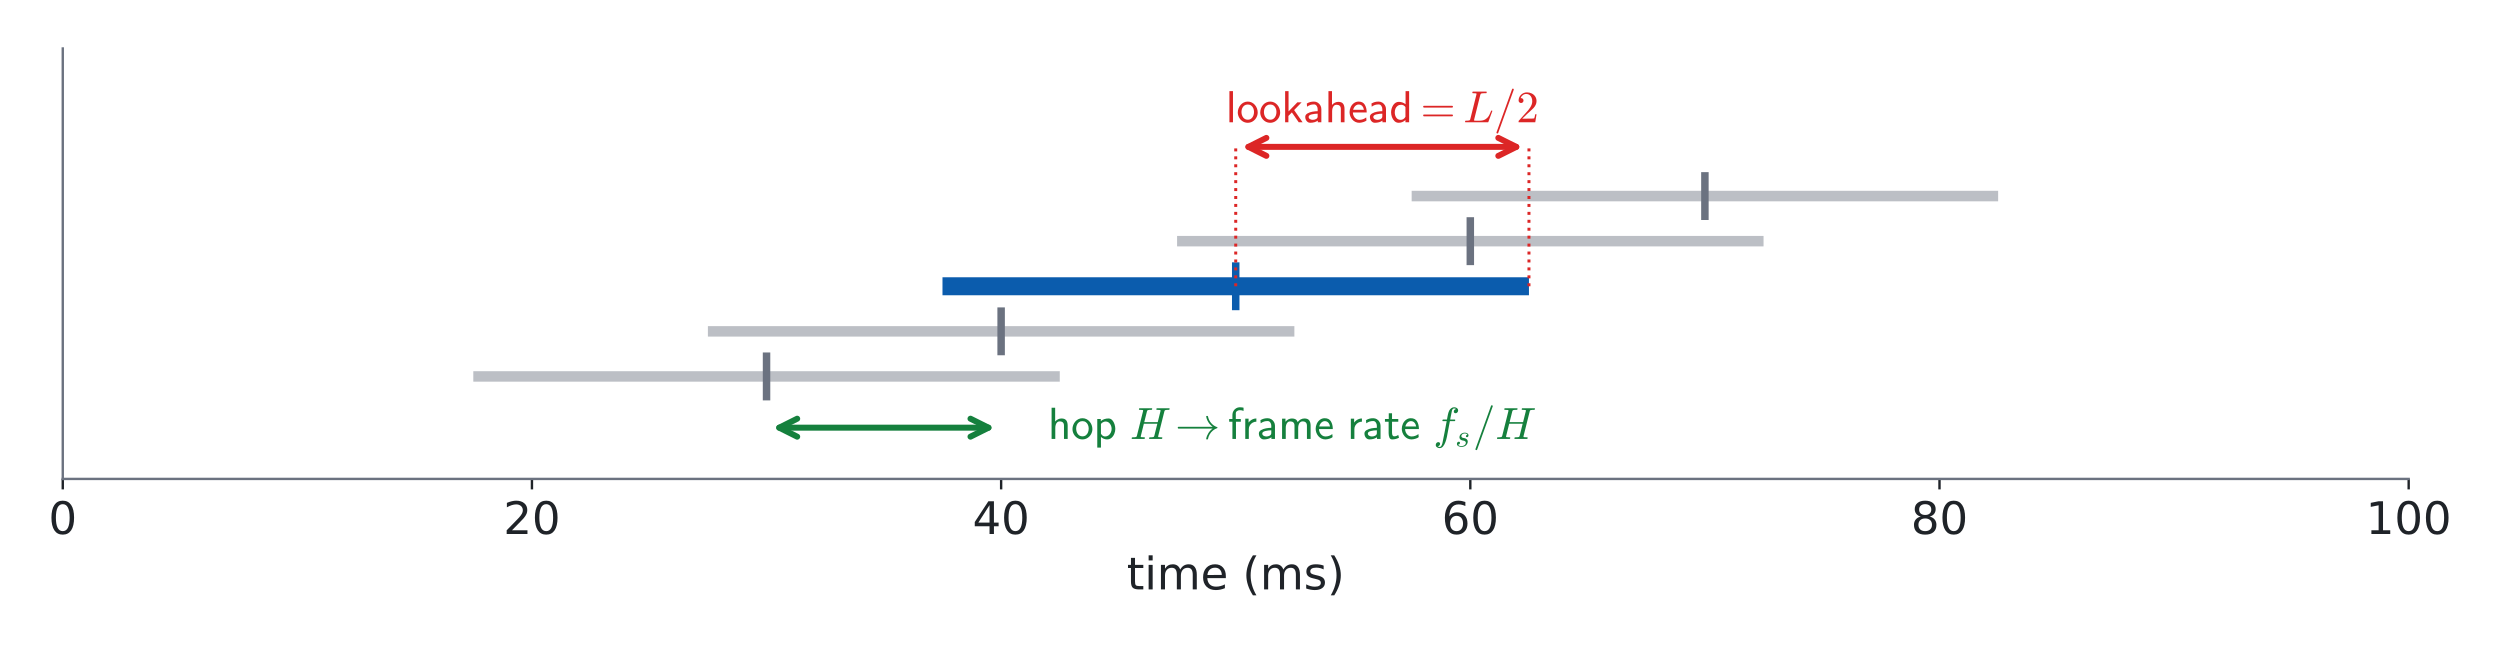
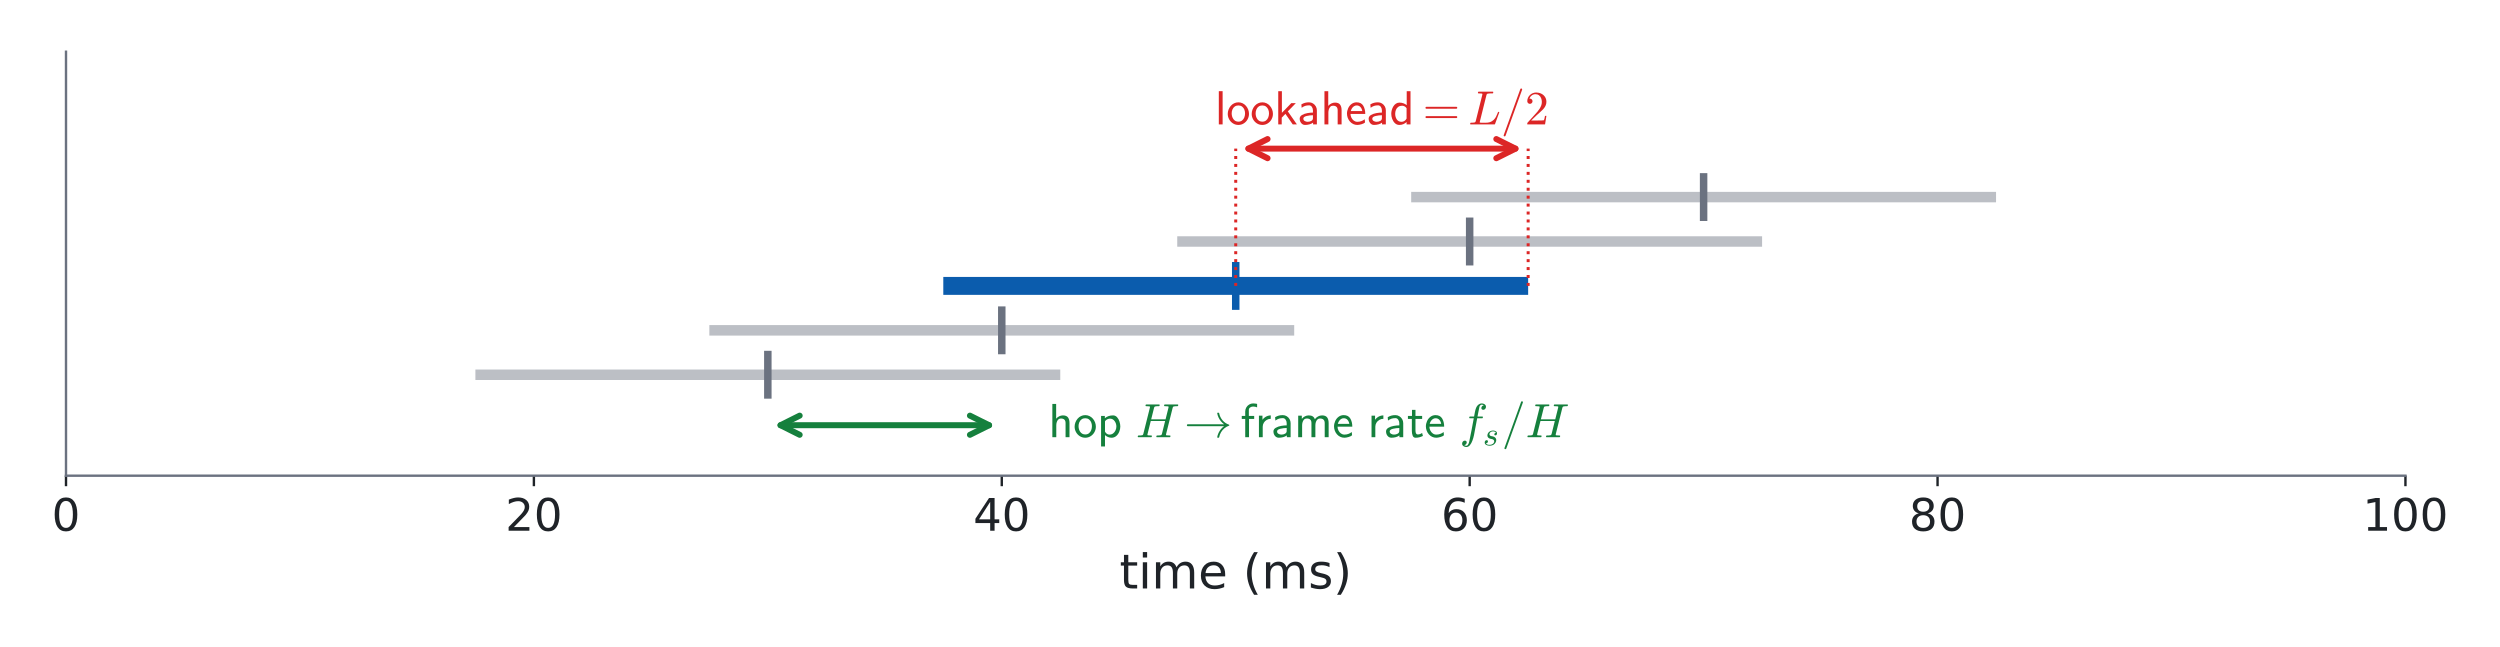
<svg xmlns="http://www.w3.org/2000/svg" xmlns:xlink="http://www.w3.org/1999/xlink" width="835.2pt" height="216pt" viewBox="0 0 835.2 216" version="1.1">
  <defs>
    <style type="text/css">*{stroke-linejoin: round; stroke-linecap: butt}</style>
  </defs>
  <g id="figure_1">
    <g id="patch_1">
      <path d="M 0 216  L 835.2 216  L 835.2 0  L 0 0  L 0 216  z " style="fill: none" />
    </g>
    <g id="axes_1">
      <g id="patch_2">
-         <path d="M 20.97 160  L 804.69 160  L 804.69 16.2  L 20.97 16.2  L 20.97 160  z " style="fill: none" />
+         <path d="M 22.05 158.92  L 803.61 158.92  L 803.61 17.28  L 22.05 17.28  L 22.05 158.92  z " style="fill: none" />
      </g>
      <g id="matplotlib.axis_1">
        <g id="xtick_1">
          <g id="line2d_1">
            <defs>
              <path id="m7ff25acc16" d="M 0 0  L 0 3.5  " style="stroke: #1f2328; stroke-width: 0.8" />
            </defs>
            <g>
-               <use xlink:href="#m7ff25acc16" x="20.97" y="160" style="fill: #1f2328; stroke: #1f2328; stroke-width: 0.8" />
+               <use xlink:href="#m7ff25acc16" x="22.05" y="158.92" style="fill: #1f2328; stroke: #1f2328; stroke-width: 0.8" />
            </g>
          </g>
          <g id="text_1">
-             <g style="fill: #1f2328" transform="translate(16.19813 178.3977) scale(0.15 -0.15)">
+             <g style="fill: #1f2328" transform="translate(17.27812 177.3177) scale(0.15 -0.15)">
              <defs>
                <path id="DejaVuSans-30" d="M 2034 4250  Q 1547 4250 1301 3770  Q 1056 3291 1056 2328  Q 1056 1369 1301 889  Q 1547 409 2034 409  Q 2525 409 2770 889  Q 3016 1369 3016 2328  Q 3016 3291 2770 3770  Q 2525 4250 2034 4250  z M 2034 4750  Q 2819 4750 3233 4129  Q 3647 3509 3647 2328  Q 3647 1150 3233 529  Q 2819 -91 2034 -91  Q 1250 -91 836 529  Q 422 1150 422 2328  Q 422 3509 836 4129  Q 1250 4750 2034 4750  z " transform="scale(0.015625)" />
              </defs>
              <use xlink:href="#DejaVuSans-30" />
            </g>
          </g>
        </g>
        <g id="xtick_2">
          <g id="line2d_2">
            <g>
-               <use xlink:href="#m7ff25acc16" x="177.714" y="160" style="fill: #1f2328; stroke: #1f2328; stroke-width: 0.8" />
+               <use xlink:href="#m7ff25acc16" x="178.362" y="158.92" style="fill: #1f2328; stroke: #1f2328; stroke-width: 0.8" />
            </g>
          </g>
          <g id="text_2">
-             <g style="fill: #1f2328" transform="translate(168.1703 178.3977) scale(0.15 -0.15)">
+             <g style="fill: #1f2328" transform="translate(168.8183 177.3177) scale(0.15 -0.15)">
              <defs>
                <path id="DejaVuSans-32" d="M 1228 531  L 3431 531  L 3431 0  L 469 0  L 469 531  Q 828 903 1448 1529  Q 2069 2156 2228 2338  Q 2531 2678 2651 2914  Q 2772 3150 2772 3378  Q 2772 3750 2511 3984  Q 2250 4219 1831 4219  Q 1534 4219 1204 4116  Q 875 4013 500 3803  L 500 4441  Q 881 4594 1212 4672  Q 1544 4750 1819 4750  Q 2544 4750 2975 4387  Q 3406 4025 3406 3419  Q 3406 3131 3298 2873  Q 3191 2616 2906 2266  Q 2828 2175 2409 1742  Q 1991 1309 1228 531  z " transform="scale(0.015625)" />
              </defs>
              <use xlink:href="#DejaVuSans-32" />
              <use xlink:href="#DejaVuSans-30" transform="translate(63.62305 0)" />
            </g>
          </g>
        </g>
        <g id="xtick_3">
          <g id="line2d_3">
            <g>
-               <use xlink:href="#m7ff25acc16" x="334.458" y="160" style="fill: #1f2328; stroke: #1f2328; stroke-width: 0.8" />
+               <use xlink:href="#m7ff25acc16" x="334.674" y="158.92" style="fill: #1f2328; stroke: #1f2328; stroke-width: 0.8" />
            </g>
          </g>
          <g id="text_3">
-             <g style="fill: #1f2328" transform="translate(324.9142 178.3977) scale(0.15 -0.15)">
+             <g style="fill: #1f2328" transform="translate(325.1302 177.3177) scale(0.15 -0.15)">
              <defs>
                <path id="DejaVuSans-34" d="M 2419 4116  L 825 1625  L 2419 1625  L 2419 4116  z M 2253 4666  L 3047 4666  L 3047 1625  L 3713 1625  L 3713 1100  L 3047 1100  L 3047 0  L 2419 0  L 2419 1100  L 313 1100  L 313 1709  L 2253 4666  z " transform="scale(0.015625)" />
              </defs>
              <use xlink:href="#DejaVuSans-34" />
              <use xlink:href="#DejaVuSans-30" transform="translate(63.62305 0)" />
            </g>
          </g>
        </g>
        <g id="xtick_4">
          <g id="line2d_4">
            <g>
-               <use xlink:href="#m7ff25acc16" x="491.202" y="160" style="fill: #1f2328; stroke: #1f2328; stroke-width: 0.8" />
+               <use xlink:href="#m7ff25acc16" x="490.986" y="158.92" style="fill: #1f2328; stroke: #1f2328; stroke-width: 0.8" />
            </g>
          </g>
          <g id="text_4">
-             <g style="fill: #1f2328" transform="translate(481.6583 178.3977) scale(0.15 -0.15)">
+             <g style="fill: #1f2328" transform="translate(481.4423 177.3177) scale(0.15 -0.15)">
              <defs>
                <path id="DejaVuSans-36" d="M 2113 2584  Q 1688 2584 1439 2293  Q 1191 2003 1191 1497  Q 1191 994 1439 701  Q 1688 409 2113 409  Q 2538 409 2786 701  Q 3034 994 3034 1497  Q 3034 2003 2786 2293  Q 2538 2584 2113 2584  z M 3366 4563  L 3366 3988  Q 3128 4100 2886 4159  Q 2644 4219 2406 4219  Q 1781 4219 1451 3797  Q 1122 3375 1075 2522  Q 1259 2794 1537 2939  Q 1816 3084 2150 3084  Q 2853 3084 3261 2657  Q 3669 2231 3669 1497  Q 3669 778 3244 343  Q 2819 -91 2113 -91  Q 1303 -91 875 529  Q 447 1150 447 2328  Q 447 3434 972 4092  Q 1497 4750 2381 4750  Q 2619 4750 2861 4703  Q 3103 4656 3366 4563  z " transform="scale(0.015625)" />
              </defs>
              <use xlink:href="#DejaVuSans-36" />
              <use xlink:href="#DejaVuSans-30" transform="translate(63.62305 0)" />
            </g>
          </g>
        </g>
        <g id="xtick_5">
          <g id="line2d_5">
            <g>
-               <use xlink:href="#m7ff25acc16" x="647.946" y="160" style="fill: #1f2328; stroke: #1f2328; stroke-width: 0.8" />
+               <use xlink:href="#m7ff25acc16" x="647.298" y="158.92" style="fill: #1f2328; stroke: #1f2328; stroke-width: 0.8" />
            </g>
          </g>
          <g id="text_5">
-             <g style="fill: #1f2328" transform="translate(638.4022 178.3977) scale(0.15 -0.15)">
+             <g style="fill: #1f2328" transform="translate(637.7542 177.3177) scale(0.15 -0.15)">
              <defs>
                <path id="DejaVuSans-38" d="M 2034 2216  Q 1584 2216 1326 1975  Q 1069 1734 1069 1313  Q 1069 891 1326 650  Q 1584 409 2034 409  Q 2484 409 2743 651  Q 3003 894 3003 1313  Q 3003 1734 2745 1975  Q 2488 2216 2034 2216  z M 1403 2484  Q 997 2584 770 2862  Q 544 3141 544 3541  Q 544 4100 942 4425  Q 1341 4750 2034 4750  Q 2731 4750 3128 4425  Q 3525 4100 3525 3541  Q 3525 3141 3298 2862  Q 3072 2584 2669 2484  Q 3125 2378 3379 2068  Q 3634 1759 3634 1313  Q 3634 634 3220 271  Q 2806 -91 2034 -91  Q 1263 -91 848 271  Q 434 634 434 1313  Q 434 1759 690 2068  Q 947 2378 1403 2484  z M 1172 3481  Q 1172 3119 1398 2916  Q 1625 2713 2034 2713  Q 2441 2713 2670 2916  Q 2900 3119 2900 3481  Q 2900 3844 2670 4047  Q 2441 4250 2034 4250  Q 1625 4250 1398 4047  Q 1172 3844 1172 3481  z " transform="scale(0.015625)" />
              </defs>
              <use xlink:href="#DejaVuSans-38" />
              <use xlink:href="#DejaVuSans-30" transform="translate(63.62305 0)" />
            </g>
          </g>
        </g>
        <g id="xtick_6">
          <g id="line2d_6">
            <g>
-               <use xlink:href="#m7ff25acc16" x="804.69" y="160" style="fill: #1f2328; stroke: #1f2328; stroke-width: 0.8" />
+               <use xlink:href="#m7ff25acc16" x="803.61" y="158.92" style="fill: #1f2328; stroke: #1f2328; stroke-width: 0.8" />
            </g>
          </g>
          <g id="text_6">
-             <g style="fill: #1f2328" transform="translate(790.3744 178.3977) scale(0.15 -0.15)">
+             <g style="fill: #1f2328" transform="translate(789.2944 177.3177) scale(0.15 -0.15)">
              <defs>
                <path id="DejaVuSans-31" d="M 794 531  L 1825 531  L 1825 4091  L 703 3866  L 703 4441  L 1819 4666  L 2450 4666  L 2450 531  L 3481 531  L 3481 0  L 794 0  L 794 531  z " transform="scale(0.015625)" />
              </defs>
              <use xlink:href="#DejaVuSans-31" />
              <use xlink:href="#DejaVuSans-30" transform="translate(63.62305 0)" />
              <use xlink:href="#DejaVuSans-30" transform="translate(127.2461 0)" />
            </g>
          </g>
        </g>
        <g id="text_7">
-           <g style="fill: #1f2328" transform="translate(376.4374 196.9148) scale(0.15 -0.15)">
+           <g style="fill: #1f2328" transform="translate(374.0113 196.5947) scale(0.16 -0.16)">
            <defs>
              <path id="DejaVuSans-74" d="M 1172 4494  L 1172 3500  L 2356 3500  L 2356 3053  L 1172 3053  L 1172 1153  Q 1172 725 1289 603  Q 1406 481 1766 481  L 2356 481  L 2356 0  L 1766 0  Q 1100 0 847 248  Q 594 497 594 1153  L 594 3053  L 172 3053  L 172 3500  L 594 3500  L 594 4494  L 1172 4494  z " transform="scale(0.015625)" />
              <path id="DejaVuSans-69" d="M 603 3500  L 1178 3500  L 1178 0  L 603 0  L 603 3500  z M 603 4863  L 1178 4863  L 1178 4134  L 603 4134  L 603 4863  z " transform="scale(0.015625)" />
              <path id="DejaVuSans-6d" d="M 3328 2828  Q 3544 3216 3844 3400  Q 4144 3584 4550 3584  Q 5097 3584 5394 3201  Q 5691 2819 5691 2113  L 5691 0  L 5113 0  L 5113 2094  Q 5113 2597 4934 2840  Q 4756 3084 4391 3084  Q 3944 3084 3684 2787  Q 3425 2491 3425 1978  L 3425 0  L 2847 0  L 2847 2094  Q 2847 2600 2669 2842  Q 2491 3084 2119 3084  Q 1678 3084 1418 2786  Q 1159 2488 1159 1978  L 1159 0  L 581 0  L 581 3500  L 1159 3500  L 1159 2956  Q 1356 3278 1631 3431  Q 1906 3584 2284 3584  Q 2666 3584 2933 3390  Q 3200 3197 3328 2828  z " transform="scale(0.015625)" />
              <path id="DejaVuSans-65" d="M 3597 1894  L 3597 1613  L 953 1613  Q 991 1019 1311 708  Q 1631 397 2203 397  Q 2534 397 2845 478  Q 3156 559 3463 722  L 3463 178  Q 3153 47 2828 -22  Q 2503 -91 2169 -91  Q 1331 -91 842 396  Q 353 884 353 1716  Q 353 2575 817 3079  Q 1281 3584 2069 3584  Q 2775 3584 3186 3129  Q 3597 2675 3597 1894  z M 3022 2063  Q 3016 2534 2758 2815  Q 2500 3097 2075 3097  Q 1594 3097 1305 2825  Q 1016 2553 972 2059  L 3022 2063  z " transform="scale(0.015625)" />
              <path id="DejaVuSans-20" transform="scale(0.015625)" />
              <path id="DejaVuSans-28" d="M 1984 4856  Q 1566 4138 1362 3434  Q 1159 2731 1159 2009  Q 1159 1288 1364 580  Q 1569 -128 1984 -844  L 1484 -844  Q 1016 -109 783 600  Q 550 1309 550 2009  Q 550 2706 781 3412  Q 1013 4119 1484 4856  L 1984 4856  z " transform="scale(0.015625)" />
              <path id="DejaVuSans-73" d="M 2834 3397  L 2834 2853  Q 2591 2978 2328 3040  Q 2066 3103 1784 3103  Q 1356 3103 1142 2972  Q 928 2841 928 2578  Q 928 2378 1081 2264  Q 1234 2150 1697 2047  L 1894 2003  Q 2506 1872 2764 1633  Q 3022 1394 3022 966  Q 3022 478 2636 193  Q 2250 -91 1575 -91  Q 1294 -91 989 -36  Q 684 19 347 128  L 347 722  Q 666 556 975 473  Q 1284 391 1588 391  Q 1994 391 2212 530  Q 2431 669 2431 922  Q 2431 1156 2273 1281  Q 2116 1406 1581 1522  L 1381 1569  Q 847 1681 609 1914  Q 372 2147 372 2553  Q 372 3047 722 3315  Q 1072 3584 1716 3584  Q 2034 3584 2315 3537  Q 2597 3491 2834 3397  z " transform="scale(0.015625)" />
              <path id="DejaVuSans-29" d="M 513 4856  L 1013 4856  Q 1481 4119 1714 3412  Q 1947 2706 1947 2009  Q 1947 1309 1714 600  Q 1481 -109 1013 -844  L 513 -844  Q 928 -128 1133 580  Q 1338 1288 1338 2009  Q 1338 2731 1133 3434  Q 928 4138 513 4856  z " transform="scale(0.015625)" />
            </defs>
            <use xlink:href="#DejaVuSans-74" />
            <use xlink:href="#DejaVuSans-69" transform="translate(39.20898 0)" />
            <use xlink:href="#DejaVuSans-6d" transform="translate(66.99219 0)" />
            <use xlink:href="#DejaVuSans-65" transform="translate(164.4043 0)" />
            <use xlink:href="#DejaVuSans-20" transform="translate(225.9277 0)" />
            <use xlink:href="#DejaVuSans-28" transform="translate(257.7148 0)" />
            <use xlink:href="#DejaVuSans-6d" transform="translate(296.7285 0)" />
            <use xlink:href="#DejaVuSans-73" transform="translate(394.1406 0)" />
            <use xlink:href="#DejaVuSans-29" transform="translate(446.2402 0)" />
          </g>
        </g>
      </g>
      <g id="matplotlib.axis_2" />
      <g id="line2d_7">
-         <path d="M 158.121 125.762  L 354.051 125.762  " clip-path="url(#p7c90dba8c5)" style="fill: none; stroke: #6b7280; stroke-opacity: 0.45; stroke-width: 3.5" />
+         <path d="M 158.823 125.196  L 354.213 125.196  " clip-path="url(#pe30ee10fc8)" style="fill: none; stroke: #6b7280; stroke-opacity: 0.45; stroke-width: 3.5" />
      </g>
      <g id="line2d_8">
        <defs>
          <path id="m7f45f62693" d="M 0 8  L 0 -8  " style="stroke: #6b7280; stroke-width: 2.5" />
        </defs>
-         <g clip-path="url(#p7c90dba8c5)">
-           <use xlink:href="#m7f45f62693" x="256.086" y="125.762" style="fill: #6b7280; stroke: #6b7280; stroke-width: 2.5" />
+         <g clip-path="url(#pe30ee10fc8)">
+           <use xlink:href="#m7f45f62693" x="256.518" y="125.196" style="fill: #6b7280; stroke: #6b7280; stroke-width: 2.5" />
        </g>
      </g>
      <g id="line2d_9">
-         <path d="M 236.493 110.697  L 432.423 110.697  " clip-path="url(#p7c90dba8c5)" style="fill: none; stroke: #6b7280; stroke-opacity: 0.45; stroke-width: 3.5" />
+         <path d="M 236.979 110.358  L 432.369 110.358  " clip-path="url(#pe30ee10fc8)" style="fill: none; stroke: #6b7280; stroke-opacity: 0.45; stroke-width: 3.5" />
      </g>
      <g id="line2d_10">
-         <g clip-path="url(#p7c90dba8c5)">
-           <use xlink:href="#m7f45f62693" x="334.458" y="110.697" style="fill: #6b7280; stroke: #6b7280; stroke-width: 2.5" />
+         <g clip-path="url(#pe30ee10fc8)">
+           <use xlink:href="#m7f45f62693" x="334.674" y="110.358" style="fill: #6b7280; stroke: #6b7280; stroke-width: 2.5" />
        </g>
      </g>
      <g id="line2d_11">
-         <path d="M 314.865 95.632  L 510.795 95.632  " clip-path="url(#p7c90dba8c5)" style="fill: none; stroke: #0b5cad; stroke-width: 6" />
+         <path d="M 315.135 95.519  L 510.525 95.519  " clip-path="url(#pe30ee10fc8)" style="fill: none; stroke: #0b5cad; stroke-width: 6" />
      </g>
      <g id="line2d_12">
        <defs>
          <path id="me52b266bbd" d="M 0 8  L 0 -8  " style="stroke: #0b5cad; stroke-width: 2.5" />
        </defs>
-         <g clip-path="url(#p7c90dba8c5)">
-           <use xlink:href="#me52b266bbd" x="412.83" y="95.632" style="fill: #0b5cad; stroke: #0b5cad; stroke-width: 2.5" />
+         <g clip-path="url(#pe30ee10fc8)">
+           <use xlink:href="#me52b266bbd" x="412.83" y="95.519" style="fill: #0b5cad; stroke: #0b5cad; stroke-width: 2.5" />
        </g>
      </g>
      <g id="line2d_13">
-         <path d="M 393.237 80.568  L 589.167 80.568  " clip-path="url(#p7c90dba8c5)" style="fill: none; stroke: #6b7280; stroke-opacity: 0.45; stroke-width: 3.5" />
+         <path d="M 393.291 80.681  L 588.681 80.681  " clip-path="url(#pe30ee10fc8)" style="fill: none; stroke: #6b7280; stroke-opacity: 0.45; stroke-width: 3.5" />
      </g>
      <g id="line2d_14">
-         <g clip-path="url(#p7c90dba8c5)">
-           <use xlink:href="#m7f45f62693" x="491.202" y="80.568" style="fill: #6b7280; stroke: #6b7280; stroke-width: 2.5" />
+         <g clip-path="url(#pe30ee10fc8)">
+           <use xlink:href="#m7f45f62693" x="490.986" y="80.681" style="fill: #6b7280; stroke: #6b7280; stroke-width: 2.5" />
        </g>
      </g>
      <g id="line2d_15">
-         <path d="M 471.609 65.503  L 667.539 65.503  " clip-path="url(#p7c90dba8c5)" style="fill: none; stroke: #6b7280; stroke-opacity: 0.45; stroke-width: 3.5" />
+         <path d="M 471.447 65.842  L 666.837 65.842  " clip-path="url(#pe30ee10fc8)" style="fill: none; stroke: #6b7280; stroke-opacity: 0.45; stroke-width: 3.5" />
      </g>
      <g id="line2d_16">
-         <g clip-path="url(#p7c90dba8c5)">
-           <use xlink:href="#m7f45f62693" x="569.574" y="65.503" style="fill: #6b7280; stroke: #6b7280; stroke-width: 2.5" />
+         <g clip-path="url(#pe30ee10fc8)">
+           <use xlink:href="#m7f45f62693" x="569.142" y="65.842" style="fill: #6b7280; stroke: #6b7280; stroke-width: 2.5" />
        </g>
      </g>
      <g id="frag2-32">
-         <path d="M 412.83 95.632  L 412.83 49.069  " clip-path="url(#p7c90dba8c5)" style="fill: none; stroke-dasharray: 1,1.65; stroke-dashoffset: 0; stroke: #dc2626" />
+         <path d="M 412.83 95.519  L 412.83 49.655  " clip-path="url(#pe30ee10fc8)" style="fill: none; stroke-dasharray: 1,1.65; stroke-dashoffset: 0; stroke: #dc2626" />
      </g>
      <g id="frag2-33">
-         <path d="M 510.795 95.632  L 510.795 49.069  " clip-path="url(#p7c90dba8c5)" style="fill: none; stroke-dasharray: 1,1.65; stroke-dashoffset: 0; stroke: #dc2626" />
+         <path d="M 510.525 95.519  L 510.525 49.655  " clip-path="url(#pe30ee10fc8)" style="fill: none; stroke-dasharray: 1,1.65; stroke-dashoffset: 0; stroke: #dc2626" />
      </g>
      <g id="patch_3">
-         <path d="M 20.97 160  L 20.97 16.2  " style="fill: none; stroke: #6b7280; stroke-width: 0.8; stroke-linejoin: miter; stroke-linecap: square" />
+         <path d="M 22.05 158.92  L 22.05 17.28  " style="fill: none; stroke: #6b7280; stroke-width: 0.8; stroke-linejoin: miter; stroke-linecap: square" />
      </g>
      <g id="patch_4">
-         <path d="M 20.97 160  L 804.69 160  " style="fill: none; stroke: #6b7280; stroke-width: 0.8; stroke-linejoin: miter; stroke-linecap: square" />
+         <path d="M 22.05 158.92  L 803.61 158.92  " style="fill: none; stroke: #6b7280; stroke-width: 0.8; stroke-linejoin: miter; stroke-linecap: square" />
      </g>
      <g id="frag1-28">
-         <path d="M 260.326 142.881  Q 295.274 142.881 330.222 142.881  " style="fill: none; stroke: #15803d; stroke-width: 2; stroke-linecap: round" />
-         <path d="M 266.326 145.881  L 260.326 142.881  L 266.326 139.881  " style="fill: none; stroke: #15803d; stroke-width: 2; stroke-linecap: round" />
-         <path d="M 324.222 139.881  L 330.222 142.881  L 324.222 145.881  " style="fill: none; stroke: #15803d; stroke-width: 2; stroke-linecap: round" />
+         <path d="M 260.753 142.058  Q 295.594 142.058 330.435 142.058  " style="fill: none; stroke: #15803d; stroke-width: 2; stroke-linecap: round" />
+         <path d="M 267.153 145.258  L 260.753 142.058  L 267.153 138.858  " style="fill: none; stroke: #15803d; stroke-width: 2; stroke-linecap: round" />
+         <path d="M 324.035 138.858  L 330.435 142.058  L 324.035 145.258  " style="fill: none; stroke: #15803d; stroke-width: 2; stroke-linecap: round" />
      </g>
      <g id="frag1-29">
-         <g style="fill: #15803d" transform="translate(350.1324 146.631) scale(0.15 -0.15)">
+         <g style="fill: #15803d" transform="translate(350.3052 146.0581) scale(0.16 -0.16)">
          <defs>
            <path id="Cmss10-68" d="M 506 0  L 506 4441  L 1013 4441  L 1013 2472  Q 1181 2675 1420 2794  Q 1659 2913 1913 2913  Q 2391 2913 2594 2645  Q 2797 2378 2797 1881  L 2797 0  L 2272 0  L 2272 1881  Q 2272 2200 2114 2348  Q 1956 2497 1638 2497  Q 1425 2497 1289 2355  Q 1153 2213 1092 2005  Q 1031 1797 1031 1588  L 1031 0  L 506 0  z " transform="scale(0.015625)" />
            <path id="Cmss10-6f" d="M 1600 -72  Q 1203 -72 878 133  Q 553 338 365 680  Q 178 1022 178 1403  Q 178 1697 284 1976  Q 391 2256 580 2476  Q 769 2697 1033 2823  Q 1297 2950 1600 2950  Q 1900 2950 2161 2825  Q 2422 2700 2615 2476  Q 2809 2253 2912 1975  Q 3016 1697 3016 1403  Q 3016 1022 2830 680  Q 2644 338 2317 133  Q 1991 -72 1600 -72  z M 1600 366  Q 1894 366 2095 525  Q 2297 684 2394 940  Q 2491 1197 2491 1478  Q 2491 1753 2389 1995  Q 2288 2238 2086 2386  Q 1884 2534 1600 2534  Q 1313 2534 1111 2387  Q 909 2241 806 1997  Q 703 1753 703 1478  Q 703 1278 756 1079  Q 809 881 926 714  Q 1044 547 1214 456  Q 1384 366 1600 366  z " transform="scale(0.015625)" />
            <path id="Cmss10-70" d="M 513 -1241  L 513 2841  L 1019 2841  L 1019 2541  Q 1469 2913 2113 2913  Q 2428 2913 2648 2672  Q 2869 2431 2976 2082  Q 3084 1734 3084 1422  Q 3084 1081 2942 728  Q 2800 375 2533 151  Q 2266 -72 1906 -72  Q 1663 -72 1436 23  Q 1209 119 1038 281  L 1038 -1241  L 513 -1241  z M 1038 744  Q 1138 559 1288 453  Q 1438 347 1631 347  Q 1906 347 2117 501  Q 2328 656 2443 909  Q 2559 1163 2559 1422  Q 2559 1825 2325 2151  Q 2091 2478 1709 2478  Q 1581 2478 1451 2434  Q 1322 2391 1219 2314  Q 1116 2238 1038 2125  L 1038 744  z " transform="scale(0.015625)" />
            <path id="Cmmi10-48" d="M 300 0  Q 238 0 238 84  Q 241 100 250 139  Q 259 178 276 201  Q 294 225 319 225  Q 709 225 863 269  Q 947 297 984 441  L 1863 3956  Q 1875 4019 1875 4044  Q 1875 4113 1797 4122  Q 1678 4147 1338 4147  Q 1275 4147 1275 4231  Q 1297 4313 1309 4342  Q 1322 4372 1381 4372  L 3103 4372  Q 3169 4372 3169 4288  Q 3166 4272 3156 4234  Q 3147 4197 3131 4172  Q 3116 4147 3084 4147  Q 2694 4147 2541 4103  Q 2456 4072 2419 3928  L 2034 2388  L 3956 2388  L 4347 3956  Q 4359 4019 4359 4044  Q 4359 4113 4281 4122  Q 4159 4147 3822 4147  Q 3756 4147 3756 4231  Q 3778 4313 3790 4342  Q 3803 4372 3866 4372  L 5588 4372  Q 5650 4372 5650 4288  Q 5647 4272 5637 4233  Q 5628 4194 5611 4170  Q 5594 4147 5569 4147  Q 5178 4147 5025 4103  Q 4941 4075 4903 3928  L 4025 416  Q 4013 353 4013 325  Q 4013 259 4091 250  Q 4213 225 4550 225  Q 4616 225 4616 141  Q 4597 66 4578 33  Q 4559 0 4506 0  L 2784 0  Q 2719 0 2719 84  Q 2731 131 2737 153  Q 2744 175 2761 200  Q 2778 225 2803 225  Q 3194 225 3347 269  Q 3431 297 3469 441  L 3897 2163  L 1978 2163  L 1544 416  Q 1528 338 1528 325  Q 1528 259 1606 250  Q 1728 225 2069 225  Q 2131 225 2131 141  Q 2109 56 2095 28  Q 2081 0 2022 0  L 300 0  z " transform="scale(0.015625)" />
            <path id="Cmsy10-21" d="M 481 1472  Q 428 1472 393 1512  Q 359 1553 359 1600  Q 359 1647 393 1687  Q 428 1728 481 1728  L 5338 1728  Q 5094 1903 4906 2133  Q 4719 2363 4594 2627  Q 4469 2891 4416 3188  Q 4416 3272 4481 3272  L 4609 3272  Q 4631 3272 4648 3253  Q 4666 3234 4672 3213  Q 4725 2938 4839 2702  Q 4953 2466 5125 2262  Q 5297 2059 5509 1912  Q 5722 1766 5991 1672  Q 6034 1644 6034 1600  Q 6034 1550 5991 1538  Q 5656 1422 5378 1192  Q 5100 963 4919 652  Q 4738 341 4672 -13  Q 4666 -34 4647 -53  Q 4628 -72 4609 -72  L 4481 -72  Q 4416 -72 4416 13  Q 4497 450 4740 836  Q 4984 1222 5338 1472  L 481 1472  z " transform="scale(0.015625)" />
            <path id="Cmss10-66" d="M 634 0  L 634 2444  L 172 2444  L 172 2841  L 634 2841  L 634 3438  Q 634 3722 775 3969  Q 916 4216 1159 4364  Q 1403 4513 1684 4513  Q 1784 4513 1990 4491  Q 2197 4469 2222 4441  L 2222 3988  Q 2097 4044 1967 4070  Q 1838 4097 1684 4097  Q 1475 4097 1297 3976  Q 1119 3856 1119 3653  L 1119 2841  L 1831 2841  L 1831 2444  L 1141 2444  L 1141 0  L 634 0  z " transform="scale(0.015625)" />
            <path id="Cmss10-72" d="M 513 0  L 513 2881  L 984 2881  L 984 2328  Q 1109 2503 1287 2637  Q 1466 2772 1670 2842  Q 1875 2913 2094 2913  L 2094 2456  Q 1809 2456 1561 2315  Q 1313 2175 1166 1933  Q 1019 1691 1019 1403  L 1019 0  L 513 0  z " transform="scale(0.015625)" />
            <path id="Cmss10-61" d="M 972 -72  Q 766 -72 605 48  Q 444 169 356 359  Q 269 550 269 763  Q 269 1072 580 1256  Q 891 1441 1305 1511  Q 1719 1581 2041 1581  L 2041 1881  Q 2041 2128 1900 2337  Q 1759 2547 1522 2547  Q 1225 2547 1000 2473  Q 775 2400 531 2222  L 494 2675  Q 753 2825 987 2887  Q 1222 2950 1522 2950  Q 1806 2950 2047 2801  Q 2288 2653 2427 2408  Q 2566 2163 2566 1881  L 2566 0  L 2059 0  L 2059 238  Q 1859 84 1576 6  Q 1294 -72 972 -72  z M 756 763  Q 756 566 937 456  Q 1119 347 1331 347  Q 1600 347 1820 467  Q 2041 588 2041 831  L 2041 1228  Q 1641 1228 1198 1125  Q 756 1022 756 763  z " transform="scale(0.015625)" />
            <path id="Cmss10-6d" d="M 506 0  L 506 2881  L 991 2881  L 991 2444  Q 1163 2666 1403 2789  Q 1644 2913 1919 2913  Q 2563 2913 2731 2400  Q 2903 2638 3158 2775  Q 3413 2913 3694 2913  Q 4172 2913 4373 2644  Q 4575 2375 4575 1881  L 4575 0  L 4050 0  L 4050 1881  Q 4050 2497 3419 2497  Q 3206 2497 3065 2355  Q 2925 2213 2864 2005  Q 2803 1797 2803 1588  L 2803 0  L 2278 0  L 2278 1881  Q 2278 2203 2120 2350  Q 1963 2497 1644 2497  Q 1428 2497 1290 2355  Q 1153 2213 1092 2005  Q 1031 1797 1031 1588  L 1031 0  L 506 0  z " transform="scale(0.015625)" />
            <path id="Cmss10-65" d="M 1594 -72  Q 1300 -72 1044 51  Q 788 175 602 390  Q 416 606 314 882  Q 213 1159 213 1441  Q 213 1806 373 2159  Q 534 2513 831 2731  Q 1128 2950 1503 2950  Q 2116 2950 2386 2500  Q 2656 2050 2656 1403  L 684 1403  Q 684 1150 801 904  Q 919 659 1130 503  Q 1341 347 1594 347  Q 2150 347 2584 691  L 2625 256  Q 2491 122 2162 25  Q 1834 -72 1594 -72  z M 722 1778  L 2259 1778  Q 2209 2103 2015 2318  Q 1822 2534 1503 2534  Q 1316 2534 1150 2426  Q 984 2319 876 2145  Q 769 1972 722 1778  z " transform="scale(0.015625)" />
            <path id="Cmss10-74" d="M 1141 -72  Q 859 -72 753 211  Q 647 494 647 831  L 647 2444  L 122 2444  L 122 2841  L 666 2841  L 666 3653  L 1131 3653  L 1131 2841  L 2022 2841  L 2022 2444  L 1131 2444  L 1131 916  Q 1131 366 1428 366  Q 1756 366 2016 569  L 2125 166  Q 1884 47 1646 -12  Q 1409 -72 1141 -72  z " transform="scale(0.015625)" />
            <path id="Cmmi10-66" d="M 622 -1056  Q 741 -1147 909 -1147  Q 1138 -1147 1281 -641  Q 1341 -397 1606 966  L 1900 2534  L 1350 2534  Q 1288 2534 1288 2619  Q 1313 2759 1369 2759  L 1941 2759  L 2016 3175  Q 2053 3369 2084 3508  Q 2116 3647 2152 3765  Q 2188 3884 2259 4031  Q 2369 4241 2555 4377  Q 2741 4513 2956 4513  Q 3097 4513 3230 4461  Q 3363 4409 3447 4306  Q 3531 4203 3531 4063  Q 3531 3900 3423 3779  Q 3316 3659 3163 3659  Q 3059 3659 2986 3723  Q 2913 3788 2913 3891  Q 2913 4031 3008 4136  Q 3103 4241 3244 4256  Q 3125 4347 2950 4347  Q 2853 4347 2767 4256  Q 2681 4166 2656 4063  Q 2616 3900 2478 3181  L 2400 2759  L 3059 2759  Q 3122 2759 3122 2675  Q 3119 2659 3109 2620  Q 3100 2581 3083 2557  Q 3066 2534 3041 2534  L 2356 2534  L 2059 972  Q 2003 631 1929 279  Q 1856 -72 1723 -442  Q 1591 -813 1384 -1063  Q 1178 -1313 897 -1313  Q 681 -1313 511 -1189  Q 341 -1066 341 -863  Q 341 -700 445 -579  Q 550 -459 709 -459  Q 816 -459 887 -523  Q 959 -588 959 -691  Q 959 -828 857 -942  Q 756 -1056 622 -1056  z " transform="scale(0.015625)" />
            <path id="Cmmi10-73" d="M 556 391  Q 728 97 1247 97  Q 1472 97 1675 173  Q 1878 250 2011 403  Q 2144 556 2144 775  Q 2144 941 2025 1047  Q 1906 1153 1734 1191  L 1388 1259  Q 1150 1319 997 1481  Q 844 1644 844 1875  Q 844 2159 998 2378  Q 1153 2597 1406 2712  Q 1659 2828 1931 2828  Q 2222 2828 2451 2689  Q 2681 2550 2681 2278  Q 2681 2131 2598 2018  Q 2516 1906 2369 1906  Q 2284 1906 2223 1961  Q 2163 2016 2163 2100  Q 2163 2175 2205 2245  Q 2247 2316 2317 2358  Q 2388 2400 2463 2400  Q 2406 2538 2251 2600  Q 2097 2663 1919 2663  Q 1756 2663 1593 2597  Q 1431 2531 1332 2404  Q 1234 2278 1234 2106  Q 1234 1991 1315 1903  Q 1397 1816 1516 1778  L 1888 1703  Q 2066 1666 2214 1570  Q 2363 1475 2448 1329  Q 2534 1184 2534 997  Q 2534 759 2401 528  Q 2269 297 2075 159  Q 1734 -72 1241 -72  Q 900 -72 615 84  Q 331 241 331 550  Q 331 725 432 854  Q 534 984 709 984  Q 813 984 883 921  Q 953 859 953 756  Q 953 609 843 500  Q 734 391 588 391  L 556 391  z " transform="scale(0.015625)" />
            <path id="Cmmi10-3d" d="M 359 -1472  Q 359 -1453 366 -1447  L 2591 4722  Q 2603 4759 2634 4779  Q 2666 4800 2706 4800  Q 2763 4800 2798 4765  Q 2834 4731 2834 4672  L 2834 4647  L 609 -1522  Q 572 -1600 488 -1600  Q 434 -1600 396 -1562  Q 359 -1525 359 -1472  z " transform="scale(0.015625)" />
          </defs>
          <use xlink:href="#Cmss10-68" />
          <use xlink:href="#Cmss10-6f" transform="translate(51.61133 0)" />
          <use xlink:href="#Cmss10-70" transform="translate(101.6113 0)" />
          <use xlink:href="#Cmmi10-48" transform="translate(182.4867 0)" />
          <use xlink:href="#Cmsy10-21" transform="translate(283.1507 0)" />
          <use xlink:href="#Cmss10-66" transform="translate(400.7093 0)" />
          <use xlink:href="#Cmss10-72" transform="translate(431.2269 0)" />
          <use xlink:href="#Cmss10-61" transform="translate(465.309 0)" />
          <use xlink:href="#Cmss10-6d" transform="translate(513.307 0)" />
          <use xlink:href="#Cmss10-65" transform="translate(592.7015 0)" />
          <use xlink:href="#Cmss10-72" transform="translate(666.3503 0)" />
          <use xlink:href="#Cmss10-61" transform="translate(700.4324 0)" />
          <use xlink:href="#Cmss10-74" transform="translate(748.4304 0)" />
          <use xlink:href="#Cmss10-65" transform="translate(784.5144 0)" />
          <use xlink:href="#Cmmi10-66" transform="translate(858.1632 0)" />
          <use xlink:href="#Cmmi10-73" transform="translate(907.0401 -17.00625) scale(0.7)" />
          <use xlink:href="#Cmmi10-3d" transform="translate(946.1616 0)" />
          <use xlink:href="#Cmmi10-48" transform="translate(996.1616 0)" />
        </g>
      </g>
      <g id="frag2-31">
-         <path d="M 417.066 49.069  Q 461.812 49.069 506.559 49.069  " style="fill: none; stroke: #dc2626; stroke-width: 2; stroke-linecap: round" />
-         <path d="M 423.066 52.069  L 417.066 49.069  L 423.066 46.069  " style="fill: none; stroke: #dc2626; stroke-width: 2; stroke-linecap: round" />
-         <path d="M 500.559 46.069  L 506.559 49.069  L 500.559 52.069  " style="fill: none; stroke: #dc2626; stroke-width: 2; stroke-linecap: round" />
+         <path d="M 417.067 49.655  Q 461.678 49.655 506.288 49.655  " style="fill: none; stroke: #dc2626; stroke-width: 2; stroke-linecap: round" />
+         <path d="M 423.467 52.855  L 417.067 49.655  L 423.467 46.455  " style="fill: none; stroke: #dc2626; stroke-width: 2; stroke-linecap: round" />
+         <path d="M 499.888 46.455  L 506.288 49.655  L 499.888 52.855  " style="fill: none; stroke: #dc2626; stroke-width: 2; stroke-linecap: round" />
      </g>
      <g id="frag2-34">
-         <g style="fill: #dc2626" transform="translate(409.5375 40.85143) scale(0.15 -0.15)">
+         <g style="fill: #dc2626" transform="translate(405.9175 41.56114) scale(0.16 -0.16)">
          <defs>
            <path id="Cmss10-6c" d="M 506 0  L 506 4441  L 1013 4441  L 1013 0  L 506 0  z " transform="scale(0.015625)" />
            <path id="Cmss10-6b" d="M 525 0  L 525 4441  L 1013 4441  L 1013 1550  L 2266 2841  L 2875 2841  L 1806 1741  L 3016 0  L 2463 0  L 1484 1409  L 991 903  L 991 0  L 525 0  z " transform="scale(0.015625)" />
            <path id="Cmss10-64" d="M 1300 -72  Q 959 -72 712 161  Q 466 394 342 741  Q 219 1088 219 1422  Q 219 1675 291 1933  Q 363 2191 500 2414  Q 638 2638 847 2775  Q 1056 2913 1319 2913  Q 1591 2913 1842 2822  Q 2094 2731 2284 2572  L 2284 4441  L 2791 4441  L 2791 0  L 2266 0  L 2266 319  Q 2059 128 1818 28  Q 1578 -72 1300 -72  z M 1594 347  Q 1806 347 1984 465  Q 2163 584 2266 781  L 2266 2163  Q 2166 2316 2006 2406  Q 1847 2497 1672 2497  Q 1372 2497 1161 2350  Q 950 2203 847 1958  Q 744 1713 744 1422  Q 744 981 959 664  Q 1175 347 1594 347  z " transform="scale(0.015625)" />
            <path id="Cmr10-3d" d="M 481 850  Q 428 850 393 890  Q 359 931 359 978  Q 359 1031 393 1068  Q 428 1106 481 1106  L 4500 1106  Q 4547 1106 4581 1068  Q 4616 1031 4616 978  Q 4616 931 4581 890  Q 4547 850 4500 850  L 481 850  z M 481 2094  Q 428 2094 393 2131  Q 359 2169 359 2222  Q 359 2269 393 2309  Q 428 2350 481 2350  L 4500 2350  Q 4547 2350 4581 2309  Q 4616 2269 4616 2222  Q 4616 2169 4581 2131  Q 4547 2094 4500 2094  L 481 2094  z " transform="scale(0.015625)" />
            <path id="Cmmi10-4c" d="M 300 0  Q 238 0 238 84  Q 241 100 250 139  Q 259 178 276 201  Q 294 225 319 225  Q 709 225 863 269  Q 947 297 984 441  L 1863 3956  Q 1875 4019 1875 4044  Q 1875 4113 1797 4122  Q 1678 4147 1338 4147  Q 1275 4147 1275 4231  Q 1297 4313 1309 4342  Q 1322 4372 1381 4372  L 3272 4372  Q 3328 4372 3328 4288  Q 3319 4222 3306 4184  Q 3294 4147 3244 4147  Q 2772 4147 2613 4116  Q 2456 4088 2419 3928  L 1544 416  Q 1516 338 1516 275  Q 1516 225 1734 225  L 2328 225  Q 2831 225 3143 425  Q 3456 625 3606 876  Q 3756 1128 3857 1398  Q 3959 1669 4006 1678  L 4063 1678  Q 4128 1678 4128 1594  L 3559 44  Q 3550 0 3500 0  L 300 0  z " transform="scale(0.015625)" />
            <path id="Cmr10-32" d="M 319 0  L 319 172  Q 319 188 331 206  L 1325 1306  Q 1550 1550 1690 1715  Q 1831 1881 1968 2097  Q 2106 2313 2186 2536  Q 2266 2759 2266 3009  Q 2266 3272 2169 3511  Q 2072 3750 1880 3894  Q 1688 4038 1416 4038  Q 1138 4038 916 3870  Q 694 3703 603 3438  Q 628 3444 672 3444  Q 816 3444 917 3347  Q 1019 3250 1019 3097  Q 1019 2950 917 2848  Q 816 2747 672 2747  Q 522 2747 420 2851  Q 319 2956 319 3097  Q 319 3338 409 3548  Q 500 3759 670 3923  Q 841 4088 1055 4175  Q 1269 4263 1509 4263  Q 1875 4263 2190 4108  Q 2506 3953 2690 3670  Q 2875 3388 2875 3009  Q 2875 2731 2753 2481  Q 2631 2231 2440 2026  Q 2250 1822 1953 1562  Q 1656 1303 1563 1216  L 838 519  L 1453 519  Q 1906 519 2211 526  Q 2516 534 2534 550  Q 2609 631 2688 1141  L 2875 1141  L 2694 0  L 319 0  z " transform="scale(0.015625)" />
          </defs>
          <use xlink:href="#Cmss10-6c" />
          <use xlink:href="#Cmss10-6f" transform="translate(23.7793 0)" />
          <use xlink:href="#Cmss10-6f" transform="translate(73.7793 0)" />
          <use xlink:href="#Cmss10-6b" transform="translate(123.7793 0)" />
          <use xlink:href="#Cmss10-61" transform="translate(172.5586 0)" />
          <use xlink:href="#Cmss10-68" transform="translate(220.5566 0)" />
          <use xlink:href="#Cmss10-65" transform="translate(272.168 0)" />
          <use xlink:href="#Cmss10-61" transform="translate(316.5527 0)" />
          <use xlink:href="#Cmss10-64" transform="translate(364.5508 0)" />
          <use xlink:href="#Cmr10-3d" transform="translate(433.7207 0)" />
          <use xlink:href="#Cmmi10-4c" transform="translate(528.9648 0)" />
          <use xlink:href="#Cmmi10-3d" transform="translate(596.9824 0)" />
          <use xlink:href="#Cmr10-32" transform="translate(646.9824 0)" />
        </g>
      </g>
    </g>
  </g>
  <defs>
-     <clipPath id="p7c90dba8c5">
-       <rect x="20.97" y="16.2" width="783.72" height="143.8" />
+     <clipPath id="pe30ee10fc8">
+       <rect x="22.05" y="17.28" width="781.56" height="141.64" />
    </clipPath>
  </defs>
</svg>
